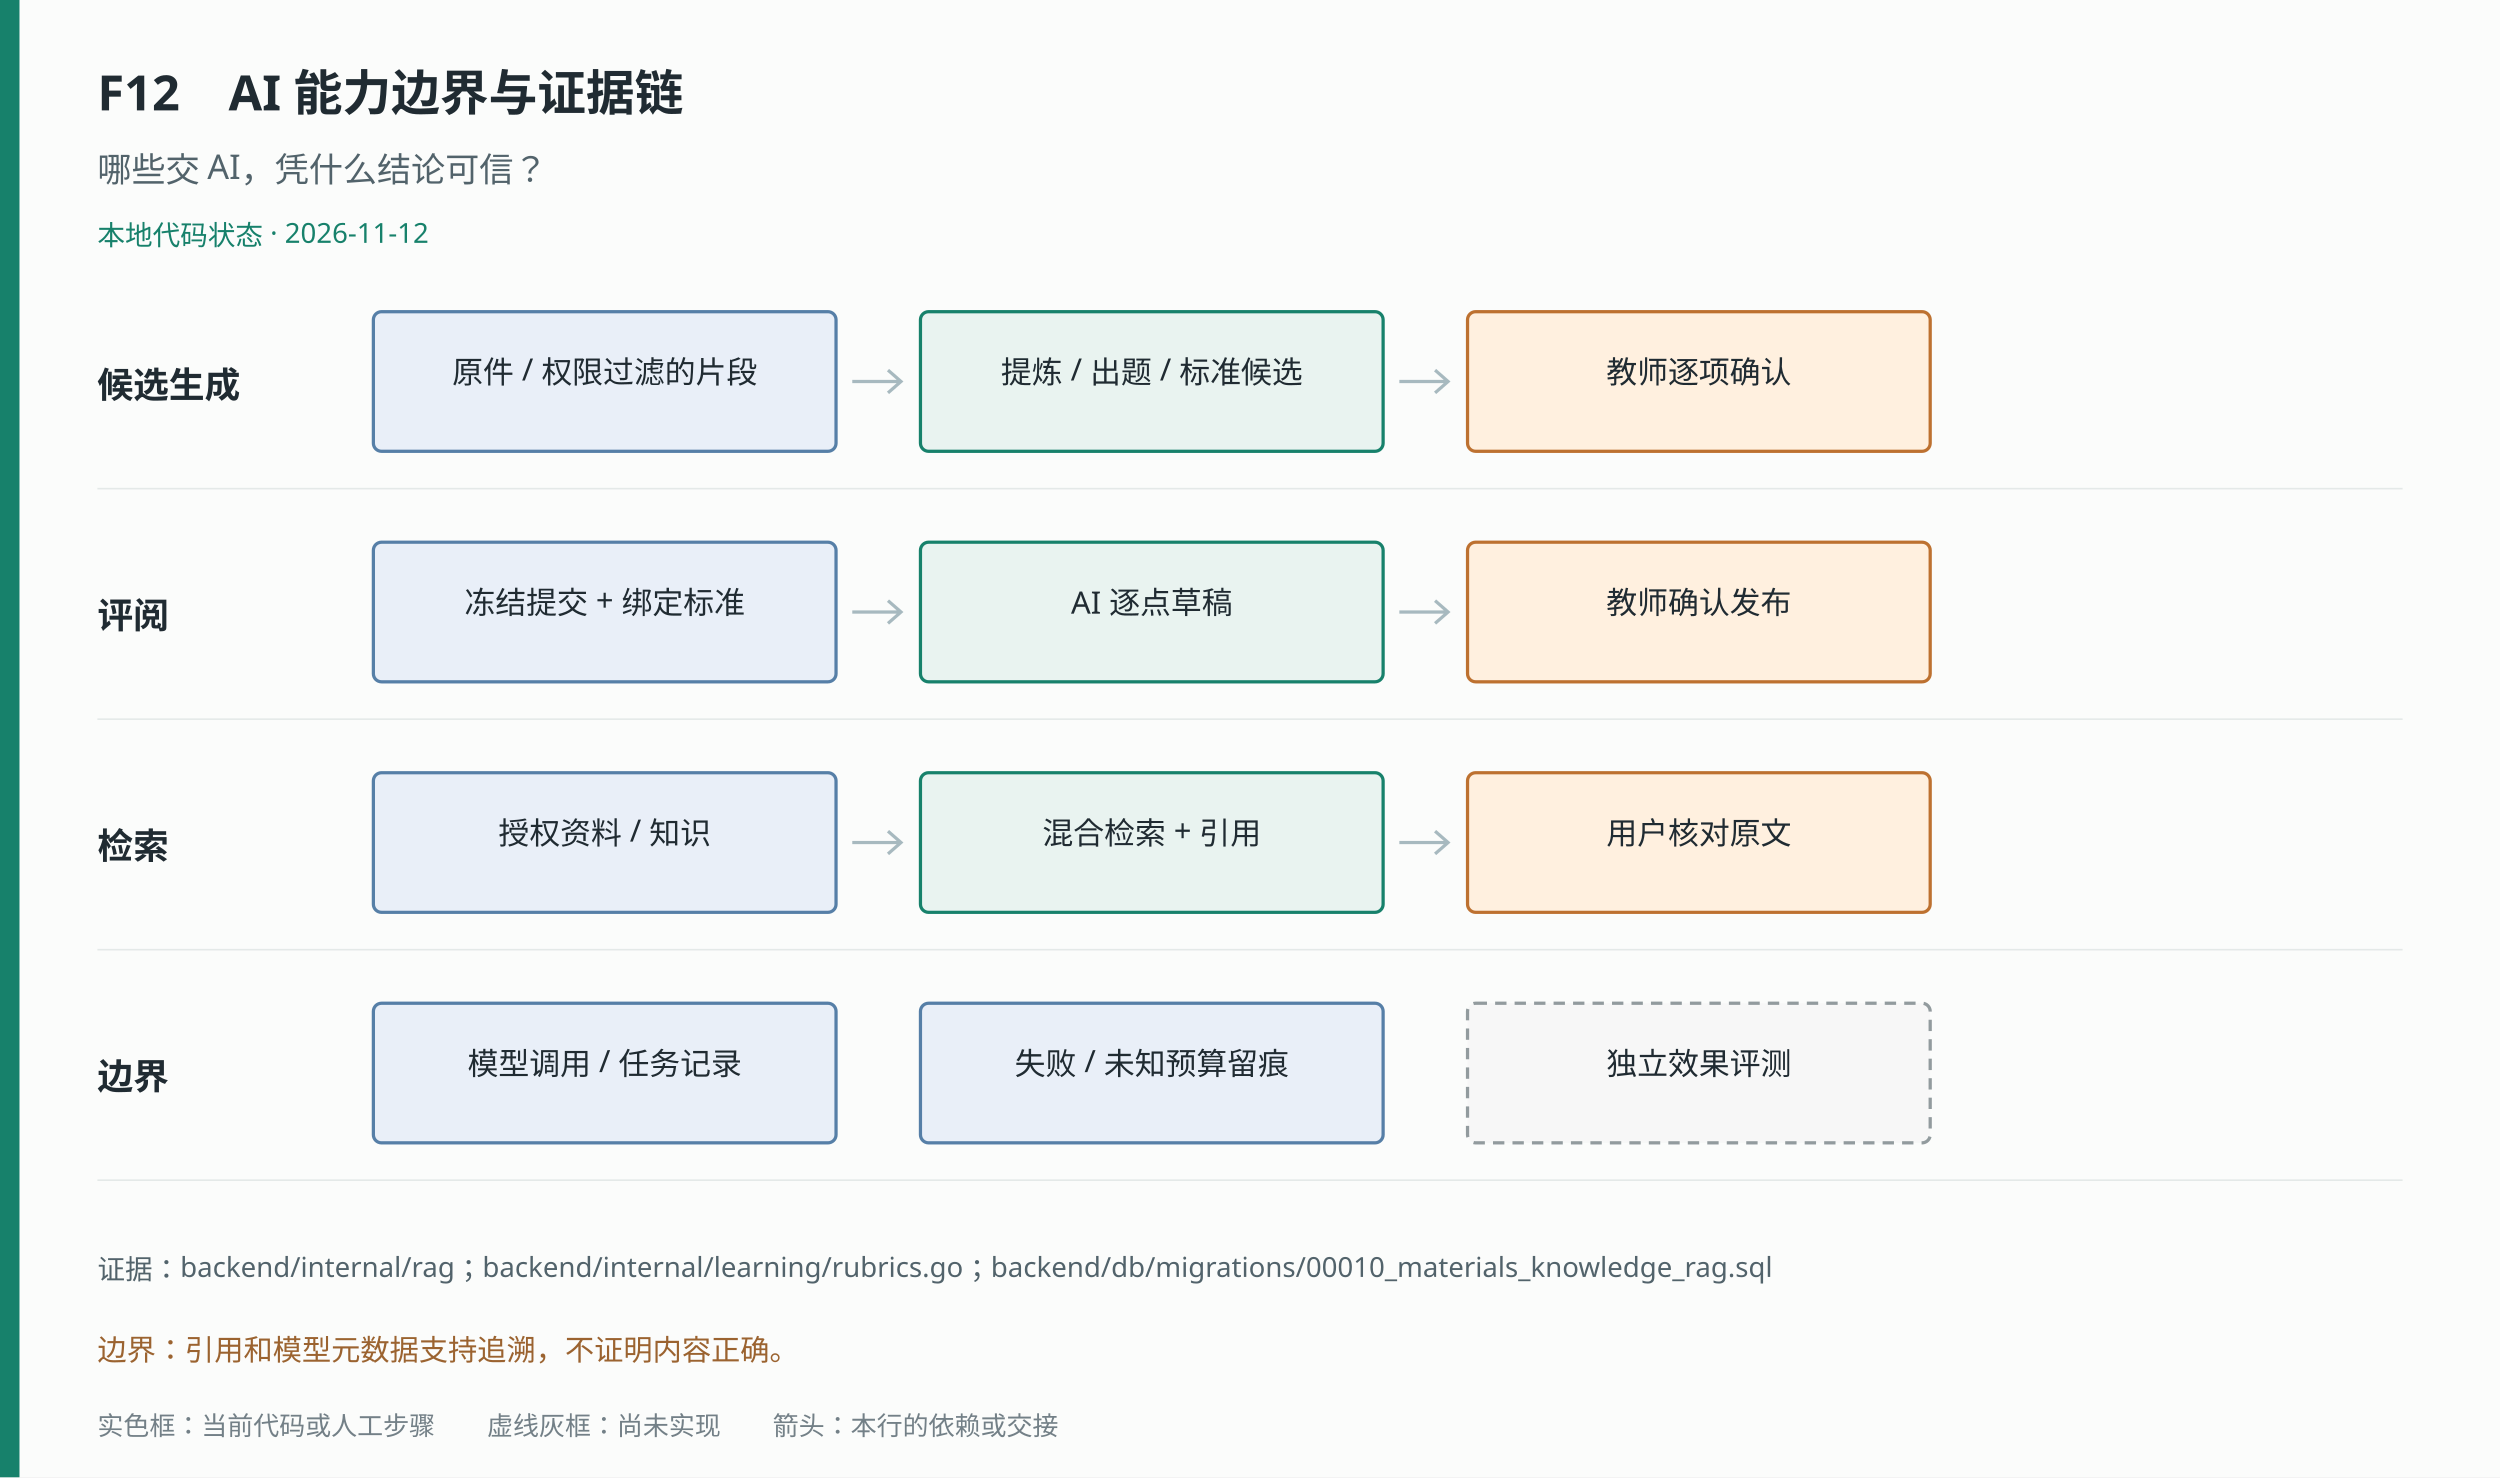
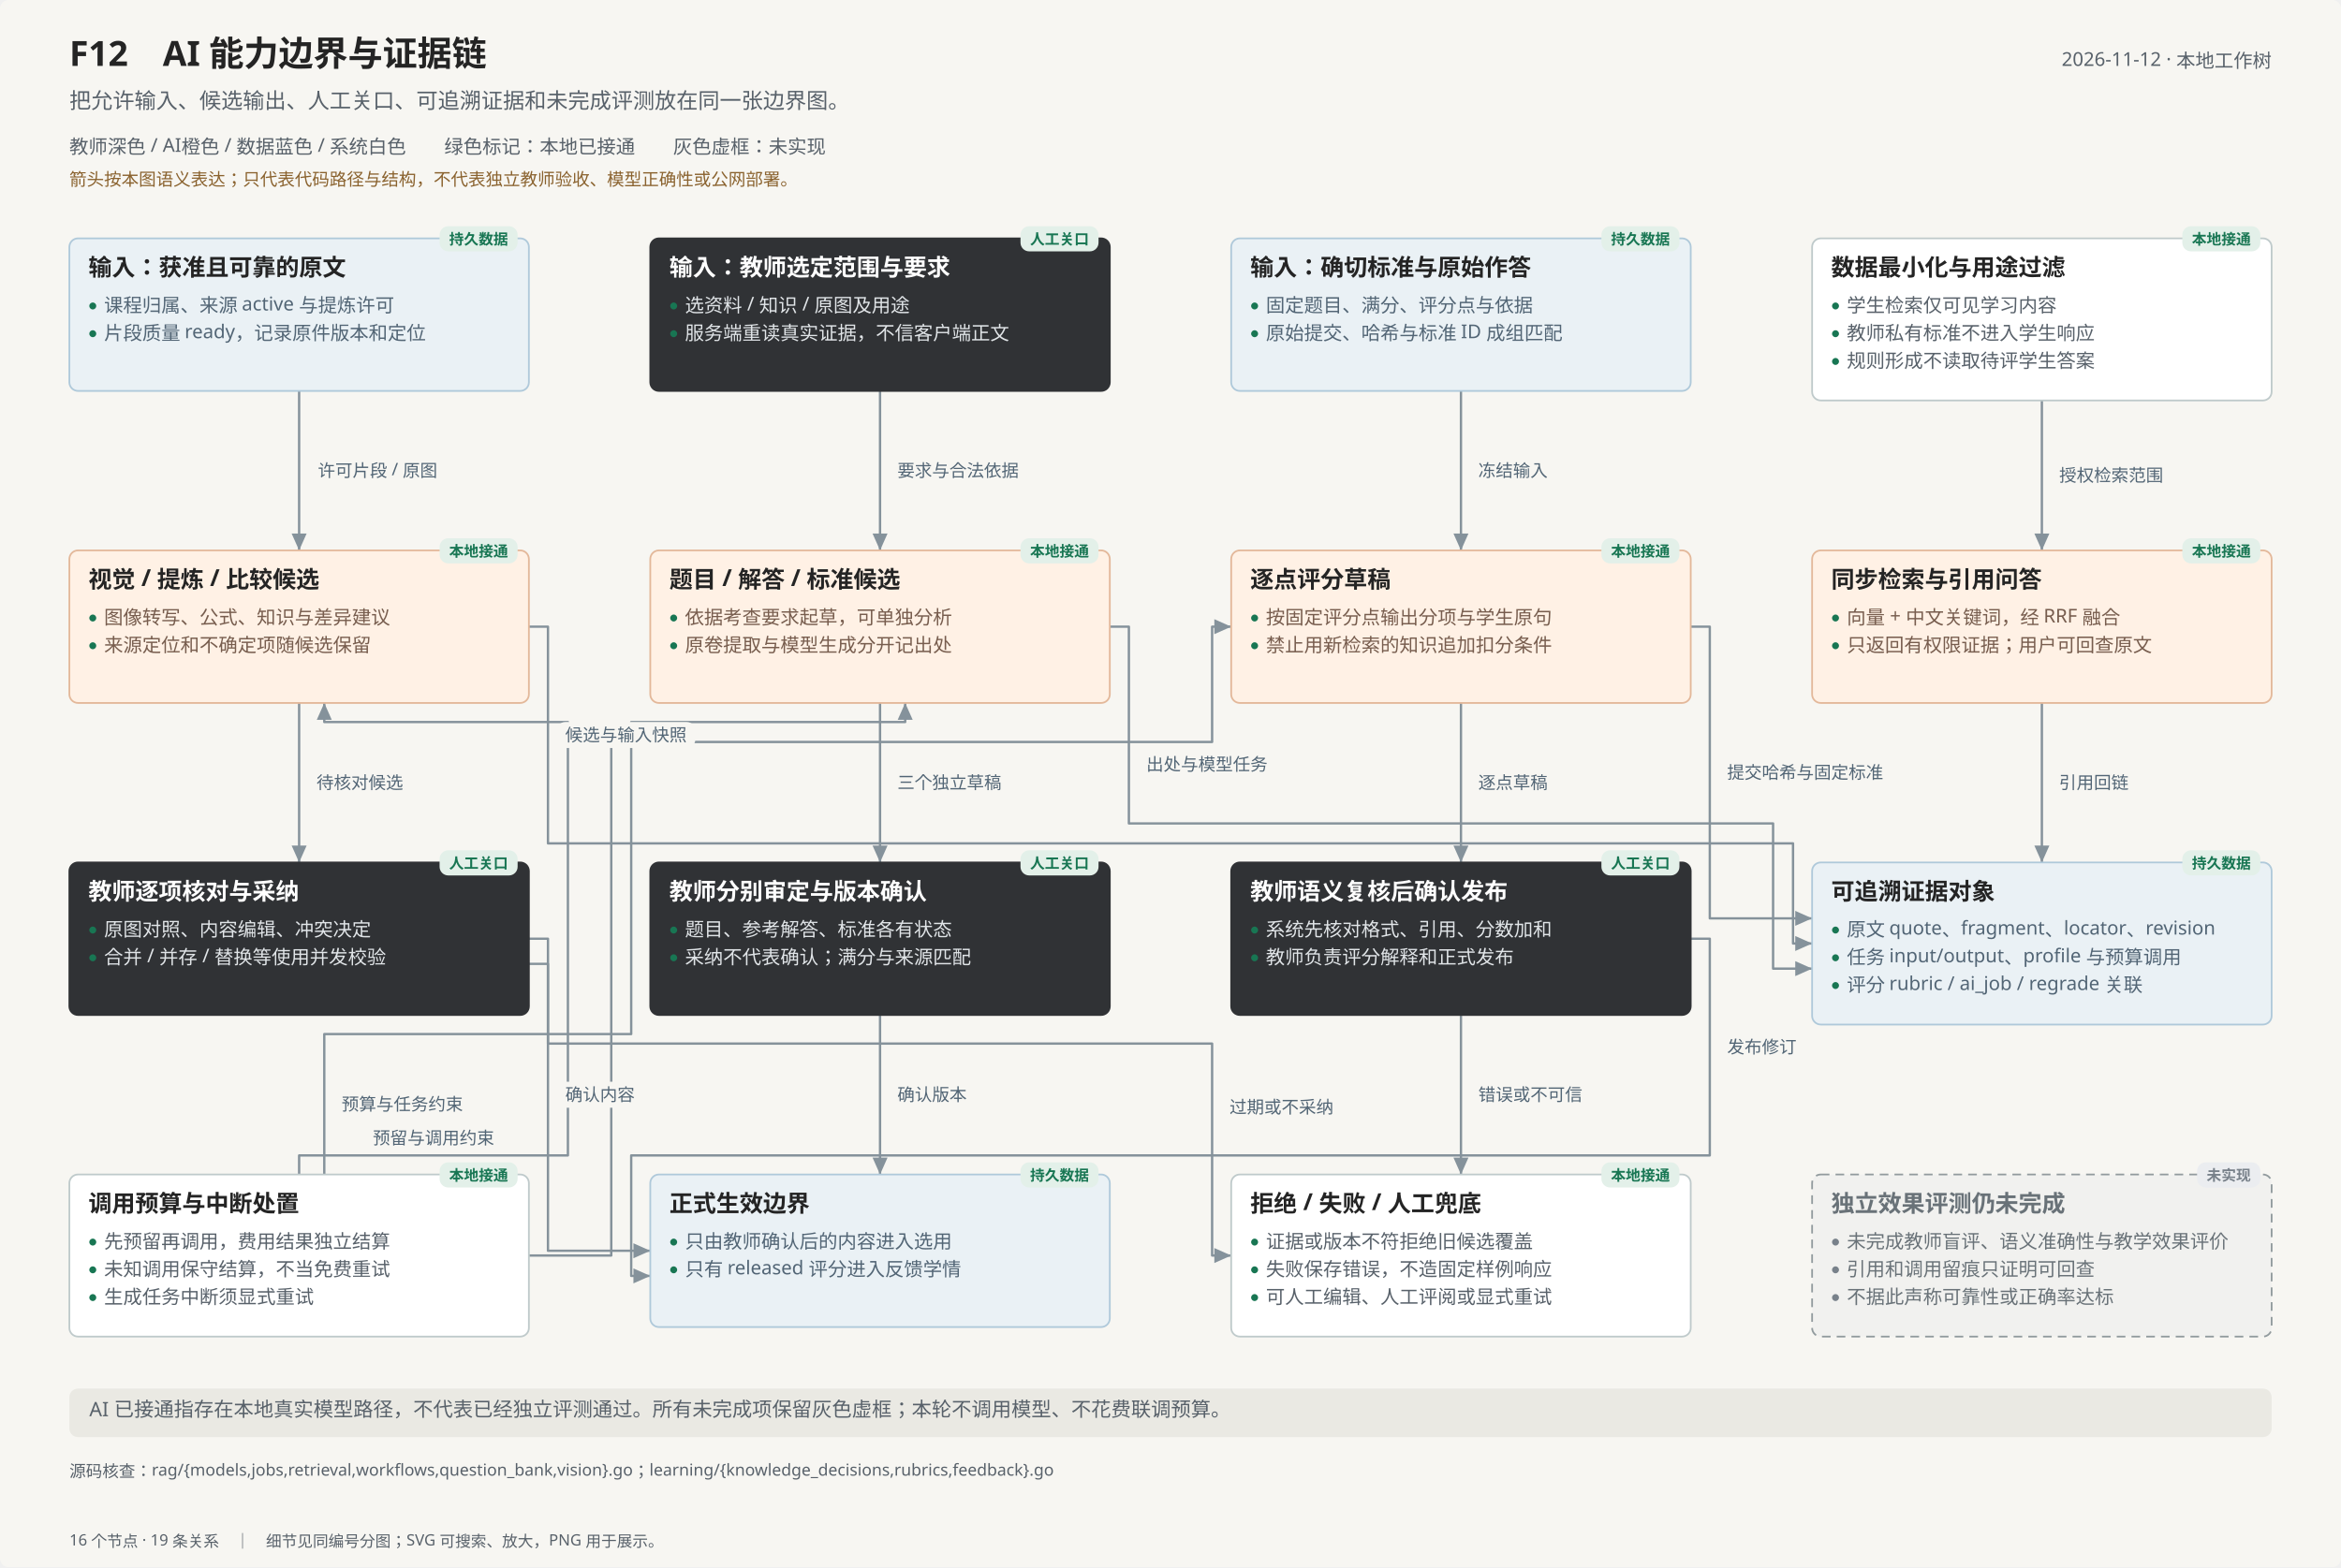
- <svg xmlns="http://www.w3.org/2000/svg" width="1540" height="910" viewBox="0 0 1540 910" role="img" aria-labelledby="title desc">
-   <rect width="1540" height="910" fill="#fbfcfb" />
-   <rect x="0" y="0" width="12" height="910" fill="#17816b" />
-   <text x="60" y="68" font-size="30" font-family="Microsoft YaHei" font-weight="700" fill="#202b32">F12　AI 能力边界与证据链</text>
-   <text x="60" y="112" font-size="21" font-family="Microsoft YaHei" fill="#52636b">哪些交 AI，凭什么结论可信？</text>
-   <text x="60" y="151" font-size="17" font-family="Microsoft YaHei" fill="#17816b">本地代码状态 · 2026-11-12</text>
-   <text x="60" y="245" font-size="22" font-family="Microsoft YaHei" font-weight="600" fill="#202b32">候选生成</text>
-   <line x1="60" y1="301" x2="1480" y2="301" stroke="#e4e9e8" />
-   <rect x="230" y="192" width="285" height="86" rx="5" fill="#e9eff8" stroke="#567fa7" stroke-width="2" />
-   <text x="372.5" y="236.0" text-anchor="middle" font-size="19" font-family="Microsoft YaHei" fill="#202b32">原件 / 权限过滤的片段</text>
-   <rect x="567" y="192" width="285" height="86" rx="5" fill="#e9f3f0" stroke="#17816b" stroke-width="2" />
-   <text x="709.5" y="236.0" text-anchor="middle" font-size="19" font-family="Microsoft YaHei" fill="#202b32">提炼 / 出题 / 标准候选</text>
-   <path d="M 525 235 H 555 m -8 -7 l 8 7 -8 7" fill="none" stroke="#a7b9bf" stroke-width="2" />
-   <rect x="904" y="192" width="285" height="86" rx="5" fill="#fff0df" stroke="#bd7130" stroke-width="2" />
-   <text x="1046.5" y="236.0" text-anchor="middle" font-size="19" font-family="Microsoft YaHei" fill="#202b32">教师逐项确认</text>
-   <path d="M 862 235 H 892 m -8 -7 l 8 7 -8 7" fill="none" stroke="#a7b9bf" stroke-width="2" />
-   <text x="60" y="387" font-size="22" font-family="Microsoft YaHei" font-weight="600" fill="#202b32">评阅</text>
-   <line x1="60" y1="443" x2="1480" y2="443" stroke="#e4e9e8" />
-   <rect x="230" y="334" width="285" height="86" rx="5" fill="#e9eff8" stroke="#567fa7" stroke-width="2" />
-   <text x="372.5" y="378.0" text-anchor="middle" font-size="19" font-family="Microsoft YaHei" fill="#202b32">冻结提交 + 绑定标准</text>
-   <rect x="567" y="334" width="285" height="86" rx="5" fill="#e9f3f0" stroke="#17816b" stroke-width="2" />
-   <text x="709.5" y="378.0" text-anchor="middle" font-size="19" font-family="Microsoft YaHei" fill="#202b32">AI 逐点草稿</text>
-   <path d="M 525 377 H 555 m -8 -7 l 8 7 -8 7" fill="none" stroke="#a7b9bf" stroke-width="2" />
-   <rect x="904" y="334" width="285" height="86" rx="5" fill="#fff0df" stroke="#bd7130" stroke-width="2" />
-   <text x="1046.5" y="378.0" text-anchor="middle" font-size="19" font-family="Microsoft YaHei" fill="#202b32">教师确认发布</text>
-   <path d="M 862 377 H 892 m -8 -7 l 8 7 -8 7" fill="none" stroke="#a7b9bf" stroke-width="2" />
-   <text x="60" y="529" font-size="22" font-family="Microsoft YaHei" font-weight="600" fill="#202b32">检索</text>
-   <line x1="60" y1="585" x2="1480" y2="585" stroke="#e4e9e8" />
-   <rect x="230" y="476" width="285" height="86" rx="5" fill="#e9eff8" stroke="#567fa7" stroke-width="2" />
-   <text x="372.5" y="520.0" text-anchor="middle" font-size="19" font-family="Microsoft YaHei" fill="#202b32">授权资料 / 知识</text>
-   <rect x="567" y="476" width="285" height="86" rx="5" fill="#e9f3f0" stroke="#17816b" stroke-width="2" />
-   <text x="709.5" y="520.0" text-anchor="middle" font-size="19" font-family="Microsoft YaHei" fill="#202b32">混合检索 + 引用</text>
-   <path d="M 525 519 H 555 m -8 -7 l 8 7 -8 7" fill="none" stroke="#a7b9bf" stroke-width="2" />
-   <rect x="904" y="476" width="285" height="86" rx="5" fill="#fff0df" stroke="#bd7130" stroke-width="2" />
-   <text x="1046.5" y="520.0" text-anchor="middle" font-size="19" font-family="Microsoft YaHei" fill="#202b32">用户核对原文</text>
-   <path d="M 862 519 H 892 m -8 -7 l 8 7 -8 7" fill="none" stroke="#a7b9bf" stroke-width="2" />
-   <text x="60" y="671" font-size="22" font-family="Microsoft YaHei" font-weight="600" fill="#202b32">边界</text>
-   <line x1="60" y1="727" x2="1480" y2="727" stroke="#e4e9e8" />
-   <rect x="230" y="618" width="285" height="86" rx="5" fill="#e9eff8" stroke="#567fa7" stroke-width="2" />
-   <text x="372.5" y="662.0" text-anchor="middle" font-size="19" font-family="Microsoft YaHei" fill="#202b32">模型调用 / 任务记录</text>
-   <rect x="567" y="618" width="285" height="86" rx="5" fill="#e9eff8" stroke="#567fa7" stroke-width="2" />
-   <text x="709.5" y="662.0" text-anchor="middle" font-size="19" font-family="Microsoft YaHei" fill="#202b32">失败 / 未知预算留痕</text>
-   <rect x="904" y="618" width="285" height="86" rx="5" fill="#f7f7f7" stroke="#929b9e" stroke-width="2" stroke-dasharray="7 5" />
-   <text x="1046.5" y="662.0" text-anchor="middle" font-size="19" font-family="Microsoft YaHei" fill="#202b32">独立效果评测</text>
-   <text x="60" y="788" font-size="17" font-family="Microsoft YaHei" fill="#52636b">证据：backend/internal/rag；backend/internal/learning/rubrics.go；backend/db/migrations/00010_materials_knowledge_rag.sql</text>
-   <text x="60" y="838" font-size="18" font-family="Microsoft YaHei" fill="#9b6330">边界：引用和模型元数据支持追溯，不证明内容正确。</text>
-   <text x="60" y="884" font-size="16" font-family="Microsoft YaHei" fill="#738087">实色框：当前代码或人工步骤　　虚线灰框：尚未实现　　箭头：本行的依赖或交接</text>
+ <svg xmlns="http://www.w3.org/2000/svg" width="2700" height="1808" viewBox="0 0 2700 1808" role="img" aria-labelledby="title desc">
+   <defs>
+     <marker id="arrow" viewBox="0 0 10 10" refX="9" refY="5" markerWidth="8" markerHeight="8" orient="auto">
+       <path d="M0 1 L9 5 L0 9Z" fill="#85929B" />
+     </marker>
+   </defs>
+   <g font-family="Microsoft YaHei, sans-serif">
+     <rect x="0" y="0" width="2700" height="1808" rx="10" fill="#F7F6F2" stroke="none" />
+     <text x="80" y="76" font-size="40" fill="#242424" font-weight="700" text-anchor="start">F12　AI 能力边界与证据链</text>
+     <text x="2620" y="76" font-size="22" fill="#58616A" font-weight="400" text-anchor="end">2026-11-12 · 本地工作树</text>
+     <text x="80" y="125" font-size="25" fill="#58616A" font-weight="400" text-anchor="start">把允许输入、候选输出、人工关口、可追溯证据和未完成评测放在同一张边界图。</text>
+     <text x="80" y="177" font-size="22" fill="#58616A" font-weight="400" text-anchor="start">教师深色 / AI橙色 / 数据蓝色 / 系统白色　　绿色标记：本地已接通　　灰色虚框：未实现</text>
+     <text x="80" y="214" font-size="20" fill="#8A622E" font-weight="400" text-anchor="start">箭头按本图语义表达；只代表代码路径与结构，不代表独立教师验收、模型正确性或公网部署。</text>
+     <g class="edges">
+       <g class="edge" data-from="source" data-to="vision">
+         <path d="M345.0,451 L345.0,635" stroke="#85929B" stroke-width="2.7" stroke-linejoin="round" fill="none" marker-end="url(#arrow)" />
+       </g>
+       <g class="edge" data-from="select" data-to="author">
+         <path d="M1015.0,451 L1015.0,635" stroke="#85929B" stroke-width="2.7" stroke-linejoin="round" fill="none" marker-end="url(#arrow)" />
+       </g>
+       <g class="edge" data-from="frozen" data-to="grade">
+         <path d="M1685.0,451 L1685.0,635" stroke="#85929B" stroke-width="2.7" stroke-linejoin="round" fill="none" marker-end="url(#arrow)" />
+       </g>
+       <g class="edge" data-from="privacy" data-to="qa">
+         <path d="M2355.0,462 L2355.0,635" stroke="#85929B" stroke-width="2.7" stroke-linejoin="round" fill="none" marker-end="url(#arrow)" />
+       </g>
+       <g class="edge" data-from="vision" data-to="contentgate">
+         <path d="M345.0,811 L345.0,995" stroke="#85929B" stroke-width="2.7" stroke-linejoin="round" fill="none" marker-end="url(#arrow)" />
+       </g>
+       <g class="edge" data-from="author" data-to="authorgate">
+         <path d="M1015.0,811 L1015.0,995" stroke="#85929B" stroke-width="2.7" stroke-linejoin="round" fill="none" marker-end="url(#arrow)" />
+       </g>
+       <g class="edge" data-from="grade" data-to="gradegate">
+         <path d="M1685.0,811 L1685.0,995" stroke="#85929B" stroke-width="2.7" stroke-linejoin="round" fill="none" marker-end="url(#arrow)" />
+       </g>
+       <g class="edge" data-from="qa" data-to="trace">
+         <path d="M2355.0,811 L2355.0,995" stroke="#85929B" stroke-width="2.7" stroke-linejoin="round" fill="none" marker-end="url(#arrow)" />
+       </g>
+       <g class="edge" data-from="contentgate" data-to="effective">
+         <path d="M610.0,1083.0 L632.0,1083.0 L632.0,1443.0 L750.0,1443.0" stroke="#85929B" stroke-width="2.7" stroke-linejoin="round" fill="none" marker-end="url(#arrow)" />
+       </g>
+       <g class="edge" data-from="authorgate" data-to="effective">
+         <path d="M1015.0,1171 L1015.0,1355" stroke="#85929B" stroke-width="2.7" stroke-linejoin="round" fill="none" marker-end="url(#arrow)" />
+       </g>
+       <g class="edge" data-from="gradegate" data-to="effective">
+         <path d="M1950.0,1083.0 L1972.0,1083.0 L1972.0,1333 L728.0,1333 L728.0,1472.0 L750.0,1472.0" stroke="#85929B" stroke-width="2.7" stroke-linejoin="round" fill="none" marker-end="url(#arrow)" />
+       </g>
+       <g class="edge" data-from="vision" data-to="trace">
+         <path d="M610.0,723.0 L632.0,723.0 L632.0,973 L2068.0,973 L2068.0,1088.5 L2090.0,1088.5" stroke="#85929B" stroke-width="2.7" stroke-linejoin="round" fill="none" marker-end="url(#arrow)" />
+       </g>
+       <g class="edge" data-from="author" data-to="trace">
+         <path d="M1280.0,723.0 L1302.0,723.0 L1302.0,950 L2045.0,950 L2045.0,1117.5 L2090.0,1117.5" stroke="#85929B" stroke-width="2.7" stroke-linejoin="round" fill="none" marker-end="url(#arrow)" />
+       </g>
+       <g class="edge" data-from="grade" data-to="trace">
+         <path d="M1950.0,723.0 L1972.0,723.0 L1972.0,1059.5 L2090.0,1059.5" stroke="#85929B" stroke-width="2.7" stroke-linejoin="round" fill="none" marker-end="url(#arrow)" />
+       </g>
+       <g class="edge" data-from="budget" data-to="vision">
+         <path d="M345.0,1355 L345.0,1333 L655.0,1333 L655.0,833 L374.0,833 L374.0,811" stroke="#85929B" stroke-width="2.7" stroke-linejoin="round" fill="none" marker-end="url(#arrow)" />
+       </g>
+       <g class="edge" data-from="budget" data-to="author">
+         <path d="M374.0,1355 L374.0,1193 L728.0,1193 L728.0,833 L1044.0,833 L1044.0,811" stroke="#85929B" stroke-width="2.7" stroke-linejoin="round" fill="none" marker-end="url(#arrow)" />
+       </g>
+       <g class="edge" data-from="budget" data-to="grade">
+         <path d="M610.0,1448.5 L705.0,1448.5 L705.0,856 L1398.0,856 L1398.0,723.0 L1420.0,723.0" stroke="#85929B" stroke-width="2.7" stroke-linejoin="round" fill="none" marker-end="url(#arrow)" />
+       </g>
+       <g class="edge" data-from="contentgate" data-to="fallback">
+         <path d="M610.0,1112.0 L632.0,1112.0 L632.0,1204 L1398.0,1204 L1398.0,1448.5 L1420.0,1448.5" stroke="#85929B" stroke-width="2.7" stroke-linejoin="round" fill="none" marker-end="url(#arrow)" />
+       </g>
+       <g class="edge" data-from="gradegate" data-to="fallback">
+         <path d="M1685.0,1171 L1685.0,1355" stroke="#85929B" stroke-width="2.7" stroke-linejoin="round" fill="none" marker-end="url(#arrow)" />
+       </g>
+     </g>
+     <g class="nodes">
+       <g class="node" data-node="source" data-role="data">
+         <rect x="80.0" y="275" width="530.0" height="176" rx="10" fill="#EAF1F5" stroke="#AFC9DA" stroke-width="2" stroke-dasharray="none" />
+         <text x="102.0" y="318" font-size="27" fill="#242424" font-weight="650" text-anchor="start" class="node-title">输入：获准且可靠的原文</text>
+         <rect x="507.0" y="261" width="90.0" height="29" rx="10" fill="#E3F0E9" stroke="none" />
+         <text x="552.0" y="282" font-size="17" fill="#187653" font-weight="600" text-anchor="middle">持久数据</text>
+         <circle cx="107.0" cy="353" r="4" fill="#187653" />
+         <text x="120.0" y="360" font-size="22" fill="#526575" font-weight="400" text-anchor="start" class="node-line">课程归属、来源 active 与提炼许可</text>
+         <circle cx="107.0" cy="385" r="4" fill="#187653" />
+         <text x="120.0" y="392" font-size="22" fill="#526575" font-weight="400" text-anchor="start" class="node-line">片段质量 ready，记录原件版本和定位</text>
+       </g>
+       <g class="node" data-node="select" data-role="teacher">
+         <rect x="750.0" y="275" width="530.0" height="176" rx="10" fill="#303235" stroke="#303235" stroke-width="2" stroke-dasharray="none" />
+         <text x="772.0" y="318" font-size="27" fill="#FFFFFF" font-weight="650" text-anchor="start" class="node-title">输入：教师选定范围与要求</text>
+         <rect x="1177.0" y="261" width="90.0" height="29" rx="10" fill="#E3F0E9" stroke="none" />
+         <text x="1222.0" y="282" font-size="17" fill="#187653" font-weight="600" text-anchor="middle">人工关口</text>
+         <circle cx="777.0" cy="353" r="4" fill="#187653" />
+         <text x="790.0" y="360" font-size="22" fill="#E1E5E8" font-weight="400" text-anchor="start" class="node-line">选资料 / 知识 / 原图及用途</text>
+         <circle cx="777.0" cy="385" r="4" fill="#187653" />
+         <text x="790.0" y="392" font-size="22" fill="#E1E5E8" font-weight="400" text-anchor="start" class="node-line">服务端重读真实证据，不信客户端正文</text>
+       </g>
+       <g class="node" data-node="frozen" data-role="data">
+         <rect x="1420.0" y="275" width="530.0" height="176" rx="10" fill="#EAF1F5" stroke="#AFC9DA" stroke-width="2" stroke-dasharray="none" />
+         <text x="1442.0" y="318" font-size="27" fill="#242424" font-weight="650" text-anchor="start" class="node-title">输入：确切标准与原始作答</text>
+         <rect x="1847.0" y="261" width="90.0" height="29" rx="10" fill="#E3F0E9" stroke="none" />
+         <text x="1892.0" y="282" font-size="17" fill="#187653" font-weight="600" text-anchor="middle">持久数据</text>
+         <circle cx="1447.0" cy="353" r="4" fill="#187653" />
+         <text x="1460.0" y="360" font-size="22" fill="#526575" font-weight="400" text-anchor="start" class="node-line">固定题目、满分、评分点与依据</text>
+         <circle cx="1447.0" cy="385" r="4" fill="#187653" />
+         <text x="1460.0" y="392" font-size="22" fill="#526575" font-weight="400" text-anchor="start" class="node-line">原始提交、哈希与标准 ID 成组匹配</text>
+       </g>
+       <g class="node" data-node="privacy" data-role="system">
+         <rect x="2090.0" y="275" width="530.0" height="187" rx="10" fill="#FFFFFF" stroke="#BFCACB" stroke-width="2" stroke-dasharray="none" />
+         <text x="2112.0" y="318" font-size="27" fill="#242424" font-weight="650" text-anchor="start" class="node-title">数据最小化与用途过滤</text>
+         <rect x="2517.0" y="261" width="90.0" height="29" rx="10" fill="#E3F0E9" stroke="none" />
+         <text x="2562.0" y="282" font-size="17" fill="#187653" font-weight="600" text-anchor="middle">本地接通</text>
+         <circle cx="2117.0" cy="353" r="4" fill="#187653" />
+         <text x="2130.0" y="360" font-size="22" fill="#58616A" font-weight="400" text-anchor="start" class="node-line">学生检索仅可见学习内容</text>
+         <circle cx="2117.0" cy="385" r="4" fill="#187653" />
+         <text x="2130.0" y="392" font-size="22" fill="#58616A" font-weight="400" text-anchor="start" class="node-line">教师私有标准不进入学生响应</text>
+         <circle cx="2117.0" cy="417" r="4" fill="#187653" />
+         <text x="2130.0" y="424" font-size="22" fill="#58616A" font-weight="400" text-anchor="start" class="node-line">规则形成不读取待评学生答案</text>
+       </g>
+       <g class="node" data-node="vision" data-role="ai">
+         <rect x="80.0" y="635" width="530.0" height="176" rx="10" fill="#FFF1E5" stroke="#E3B89A" stroke-width="2" stroke-dasharray="none" />
+         <text x="102.0" y="678" font-size="27" fill="#242424" font-weight="650" text-anchor="start" class="node-title">视觉 / 提炼 / 比较候选</text>
+         <rect x="507.0" y="621" width="90.0" height="29" rx="10" fill="#E3F0E9" stroke="none" />
+         <text x="552.0" y="642" font-size="17" fill="#187653" font-weight="600" text-anchor="middle">本地接通</text>
+         <circle cx="107.0" cy="713" r="4" fill="#187653" />
+         <text x="120.0" y="720" font-size="22" fill="#775D4E" font-weight="400" text-anchor="start" class="node-line">图像转写、公式、知识与差异建议</text>
+         <circle cx="107.0" cy="745" r="4" fill="#187653" />
+         <text x="120.0" y="752" font-size="22" fill="#775D4E" font-weight="400" text-anchor="start" class="node-line">来源定位和不确定项随候选保留</text>
+       </g>
+       <g class="node" data-node="author" data-role="ai">
+         <rect x="750.0" y="635" width="530.0" height="176" rx="10" fill="#FFF1E5" stroke="#E3B89A" stroke-width="2" stroke-dasharray="none" />
+         <text x="772.0" y="678" font-size="27" fill="#242424" font-weight="650" text-anchor="start" class="node-title">题目 / 解答 / 标准候选</text>
+         <rect x="1177.0" y="621" width="90.0" height="29" rx="10" fill="#E3F0E9" stroke="none" />
+         <text x="1222.0" y="642" font-size="17" fill="#187653" font-weight="600" text-anchor="middle">本地接通</text>
+         <circle cx="777.0" cy="713" r="4" fill="#187653" />
+         <text x="790.0" y="720" font-size="22" fill="#775D4E" font-weight="400" text-anchor="start" class="node-line">依据考查要求起草，可单独分析</text>
+         <circle cx="777.0" cy="745" r="4" fill="#187653" />
+         <text x="790.0" y="752" font-size="22" fill="#775D4E" font-weight="400" text-anchor="start" class="node-line">原卷提取与模型生成分开记出处</text>
+       </g>
+       <g class="node" data-node="grade" data-role="ai">
+         <rect x="1420.0" y="635" width="530.0" height="176" rx="10" fill="#FFF1E5" stroke="#E3B89A" stroke-width="2" stroke-dasharray="none" />
+         <text x="1442.0" y="678" font-size="27" fill="#242424" font-weight="650" text-anchor="start" class="node-title">逐点评分草稿</text>
+         <rect x="1847.0" y="621" width="90.0" height="29" rx="10" fill="#E3F0E9" stroke="none" />
+         <text x="1892.0" y="642" font-size="17" fill="#187653" font-weight="600" text-anchor="middle">本地接通</text>
+         <circle cx="1447.0" cy="713" r="4" fill="#187653" />
+         <text x="1460.0" y="720" font-size="22" fill="#775D4E" font-weight="400" text-anchor="start" class="node-line">按固定评分点输出分项与学生原句</text>
+         <circle cx="1447.0" cy="745" r="4" fill="#187653" />
+         <text x="1460.0" y="752" font-size="22" fill="#775D4E" font-weight="400" text-anchor="start" class="node-line">禁止用新检索的知识追加扣分条件</text>
+       </g>
+       <g class="node" data-node="qa" data-role="ai">
+         <rect x="2090.0" y="635" width="530.0" height="176" rx="10" fill="#FFF1E5" stroke="#E3B89A" stroke-width="2" stroke-dasharray="none" />
+         <text x="2112.0" y="678" font-size="27" fill="#242424" font-weight="650" text-anchor="start" class="node-title">同步检索与引用问答</text>
+         <rect x="2517.0" y="621" width="90.0" height="29" rx="10" fill="#E3F0E9" stroke="none" />
+         <text x="2562.0" y="642" font-size="17" fill="#187653" font-weight="600" text-anchor="middle">本地接通</text>
+         <circle cx="2117.0" cy="713" r="4" fill="#187653" />
+         <text x="2130.0" y="720" font-size="22" fill="#775D4E" font-weight="400" text-anchor="start" class="node-line">向量 + 中文关键词，经 RRF 融合</text>
+         <circle cx="2117.0" cy="745" r="4" fill="#187653" />
+         <text x="2130.0" y="752" font-size="22" fill="#775D4E" font-weight="400" text-anchor="start" class="node-line">只返回有权限证据；用户可回查原文</text>
+       </g>
+       <g class="node" data-node="contentgate" data-role="teacher">
+         <rect x="80.0" y="995" width="530.0" height="176" rx="10" fill="#303235" stroke="#303235" stroke-width="2" stroke-dasharray="none" />
+         <text x="102.0" y="1038" font-size="27" fill="#FFFFFF" font-weight="650" text-anchor="start" class="node-title">教师逐项核对与采纳</text>
+         <rect x="507.0" y="981" width="90.0" height="29" rx="10" fill="#E3F0E9" stroke="none" />
+         <text x="552.0" y="1002" font-size="17" fill="#187653" font-weight="600" text-anchor="middle">人工关口</text>
+         <circle cx="107.0" cy="1073" r="4" fill="#187653" />
+         <text x="120.0" y="1080" font-size="22" fill="#E1E5E8" font-weight="400" text-anchor="start" class="node-line">原图对照、内容编辑、冲突决定</text>
+         <circle cx="107.0" cy="1105" r="4" fill="#187653" />
+         <text x="120.0" y="1112" font-size="22" fill="#E1E5E8" font-weight="400" text-anchor="start" class="node-line">合并 / 并存 / 替换等使用并发校验</text>
+       </g>
+       <g class="node" data-node="authorgate" data-role="teacher">
+         <rect x="750.0" y="995" width="530.0" height="176" rx="10" fill="#303235" stroke="#303235" stroke-width="2" stroke-dasharray="none" />
+         <text x="772.0" y="1038" font-size="27" fill="#FFFFFF" font-weight="650" text-anchor="start" class="node-title">教师分别审定与版本确认</text>
+         <rect x="1177.0" y="981" width="90.0" height="29" rx="10" fill="#E3F0E9" stroke="none" />
+         <text x="1222.0" y="1002" font-size="17" fill="#187653" font-weight="600" text-anchor="middle">人工关口</text>
+         <circle cx="777.0" cy="1073" r="4" fill="#187653" />
+         <text x="790.0" y="1080" font-size="22" fill="#E1E5E8" font-weight="400" text-anchor="start" class="node-line">题目、参考解答、标准各有状态</text>
+         <circle cx="777.0" cy="1105" r="4" fill="#187653" />
+         <text x="790.0" y="1112" font-size="22" fill="#E1E5E8" font-weight="400" text-anchor="start" class="node-line">采纳不代表确认；满分与来源匹配</text>
+       </g>
+       <g class="node" data-node="gradegate" data-role="teacher">
+         <rect x="1420.0" y="995" width="530.0" height="176" rx="10" fill="#303235" stroke="#303235" stroke-width="2" stroke-dasharray="none" />
+         <text x="1442.0" y="1038" font-size="27" fill="#FFFFFF" font-weight="650" text-anchor="start" class="node-title">教师语义复核后确认发布</text>
+         <rect x="1847.0" y="981" width="90.0" height="29" rx="10" fill="#E3F0E9" stroke="none" />
+         <text x="1892.0" y="1002" font-size="17" fill="#187653" font-weight="600" text-anchor="middle">人工关口</text>
+         <circle cx="1447.0" cy="1073" r="4" fill="#187653" />
+         <text x="1460.0" y="1080" font-size="22" fill="#E1E5E8" font-weight="400" text-anchor="start" class="node-line">系统先核对格式、引用、分数加和</text>
+         <circle cx="1447.0" cy="1105" r="4" fill="#187653" />
+         <text x="1460.0" y="1112" font-size="22" fill="#E1E5E8" font-weight="400" text-anchor="start" class="node-line">教师负责评分解释和正式发布</text>
+       </g>
+       <g class="node" data-node="trace" data-role="data">
+         <rect x="2090.0" y="995" width="530.0" height="187" rx="10" fill="#EAF1F5" stroke="#AFC9DA" stroke-width="2" stroke-dasharray="none" />
+         <text x="2112.0" y="1038" font-size="27" fill="#242424" font-weight="650" text-anchor="start" class="node-title">可追溯证据对象</text>
+         <rect x="2517.0" y="981" width="90.0" height="29" rx="10" fill="#E3F0E9" stroke="none" />
+         <text x="2562.0" y="1002" font-size="17" fill="#187653" font-weight="600" text-anchor="middle">持久数据</text>
+         <circle cx="2117.0" cy="1073" r="4" fill="#187653" />
+         <text x="2130.0" y="1080" font-size="22" fill="#526575" font-weight="400" text-anchor="start" class="node-line">原文 quote、fragment、locator、revision</text>
+         <circle cx="2117.0" cy="1105" r="4" fill="#187653" />
+         <text x="2130.0" y="1112" font-size="22" fill="#526575" font-weight="400" text-anchor="start" class="node-line">任务 input/output、profile 与预算调用</text>
+         <circle cx="2117.0" cy="1137" r="4" fill="#187653" />
+         <text x="2130.0" y="1144" font-size="22" fill="#526575" font-weight="400" text-anchor="start" class="node-line">评分 rubric / ai_job / regrade 关联</text>
+       </g>
+       <g class="node" data-node="budget" data-role="system">
+         <rect x="80.0" y="1355" width="530.0" height="187" rx="10" fill="#FFFFFF" stroke="#BFCACB" stroke-width="2" stroke-dasharray="none" />
+         <text x="102.0" y="1398" font-size="27" fill="#242424" font-weight="650" text-anchor="start" class="node-title">调用预算与中断处置</text>
+         <rect x="507.0" y="1341" width="90.0" height="29" rx="10" fill="#E3F0E9" stroke="none" />
+         <text x="552.0" y="1362" font-size="17" fill="#187653" font-weight="600" text-anchor="middle">本地接通</text>
+         <circle cx="107.0" cy="1433" r="4" fill="#187653" />
+         <text x="120.0" y="1440" font-size="22" fill="#58616A" font-weight="400" text-anchor="start" class="node-line">先预留再调用，费用结果独立结算</text>
+         <circle cx="107.0" cy="1465" r="4" fill="#187653" />
+         <text x="120.0" y="1472" font-size="22" fill="#58616A" font-weight="400" text-anchor="start" class="node-line">未知调用保守结算，不当免费重试</text>
+         <circle cx="107.0" cy="1497" r="4" fill="#187653" />
+         <text x="120.0" y="1504" font-size="22" fill="#58616A" font-weight="400" text-anchor="start" class="node-line">生成任务中断须显式重试</text>
+       </g>
+       <g class="node" data-node="effective" data-role="data">
+         <rect x="750.0" y="1355" width="530.0" height="176" rx="10" fill="#EAF1F5" stroke="#AFC9DA" stroke-width="2" stroke-dasharray="none" />
+         <text x="772.0" y="1398" font-size="27" fill="#242424" font-weight="650" text-anchor="start" class="node-title">正式生效边界</text>
+         <rect x="1177.0" y="1341" width="90.0" height="29" rx="10" fill="#E3F0E9" stroke="none" />
+         <text x="1222.0" y="1362" font-size="17" fill="#187653" font-weight="600" text-anchor="middle">持久数据</text>
+         <circle cx="777.0" cy="1433" r="4" fill="#187653" />
+         <text x="790.0" y="1440" font-size="22" fill="#526575" font-weight="400" text-anchor="start" class="node-line">只由教师确认后的内容进入选用</text>
+         <circle cx="777.0" cy="1465" r="4" fill="#187653" />
+         <text x="790.0" y="1472" font-size="22" fill="#526575" font-weight="400" text-anchor="start" class="node-line">只有 released 评分进入反馈学情</text>
+       </g>
+       <g class="node" data-node="fallback" data-role="system">
+         <rect x="1420.0" y="1355" width="530.0" height="187" rx="10" fill="#FFFFFF" stroke="#BFCACB" stroke-width="2" stroke-dasharray="none" />
+         <text x="1442.0" y="1398" font-size="27" fill="#242424" font-weight="650" text-anchor="start" class="node-title">拒绝 / 失败 / 人工兜底</text>
+         <rect x="1847.0" y="1341" width="90.0" height="29" rx="10" fill="#E3F0E9" stroke="none" />
+         <text x="1892.0" y="1362" font-size="17" fill="#187653" font-weight="600" text-anchor="middle">本地接通</text>
+         <circle cx="1447.0" cy="1433" r="4" fill="#187653" />
+         <text x="1460.0" y="1440" font-size="22" fill="#58616A" font-weight="400" text-anchor="start" class="node-line">证据或版本不符拒绝旧候选覆盖</text>
+         <circle cx="1447.0" cy="1465" r="4" fill="#187653" />
+         <text x="1460.0" y="1472" font-size="22" fill="#58616A" font-weight="400" text-anchor="start" class="node-line">失败保存错误，不造固定样例响应</text>
+         <circle cx="1447.0" cy="1497" r="4" fill="#187653" />
+         <text x="1460.0" y="1504" font-size="22" fill="#58616A" font-weight="400" text-anchor="start" class="node-line">可人工编辑、人工评阅或显式重试</text>
+       </g>
+       <g class="node" data-node="pending" data-role="pending">
+         <rect x="2090.0" y="1355" width="530.0" height="187" rx="10" fill="#F1F1EF" stroke="#929B9E" stroke-width="2" stroke-dasharray="10 7" />
+         <text x="2112.0" y="1398" font-size="27" fill="#697278" font-weight="650" text-anchor="start" class="node-title">独立效果评测仍未完成</text>
+         <rect x="2534.0" y="1341" width="73.0" height="29" rx="10" fill="#EBEDF0" stroke="none" />
+         <text x="2570.5" y="1362" font-size="17" fill="#78818A" font-weight="600" text-anchor="middle">未实现</text>
+         <circle cx="2117.0" cy="1433" r="4" fill="#78818A" />
+         <text x="2130.0" y="1440" font-size="22" fill="#697278" font-weight="400" text-anchor="start" class="node-line">未完成教师盲评、语义准确性与教学效果评价</text>
+         <circle cx="2117.0" cy="1465" r="4" fill="#78818A" />
+         <text x="2130.0" y="1472" font-size="22" fill="#697278" font-weight="400" text-anchor="start" class="node-line">引用和调用留痕只证明可回查</text>
+         <circle cx="2117.0" cy="1497" r="4" fill="#78818A" />
+         <text x="2130.0" y="1504" font-size="22" fill="#697278" font-weight="400" text-anchor="start" class="node-line">不据此声称可靠性或正确率达标</text>
+       </g>
+     </g>
+     <g class="labels">
+       <g class="edge-label" data-from="source" data-to="vision">
+         <rect x="355.0" y="528.0" width="161.0" height="30" rx="10" fill="#F7F6F2" stroke="none" />
+         <text x="435.5" y="550.0" font-size="20" fill="#526575" font-weight="400" text-anchor="middle">许可片段 / 原图</text>
+       </g>
+       <g class="edge-label" data-from="select" data-to="author">
+         <rect x="1025.0" y="528.0" width="160.0" height="30" rx="10" fill="#F7F6F2" stroke="none" />
+         <text x="1105.0" y="550.0" font-size="20" fill="#526575" font-weight="400" text-anchor="middle">要求与合法依据</text>
+       </g>
+       <g class="edge-label" data-from="frozen" data-to="grade">
+         <rect x="1695.0" y="528.0" width="100.0" height="30" rx="10" fill="#F7F6F2" stroke="none" />
+         <text x="1745.0" y="550.0" font-size="20" fill="#526575" font-weight="400" text-anchor="middle">冻结输入</text>
+       </g>
+       <g class="edge-label" data-from="privacy" data-to="qa">
+         <rect x="2365.0" y="533.5" width="140.0" height="30" rx="10" fill="#F7F6F2" stroke="none" />
+         <text x="2435.0" y="555.5" font-size="20" fill="#526575" font-weight="400" text-anchor="middle">授权检索范围</text>
+       </g>
+       <g class="edge-label" data-from="vision" data-to="contentgate">
+         <rect x="355.0" y="888.0" width="120.0" height="30" rx="10" fill="#F7F6F2" stroke="none" />
+         <text x="415.0" y="910.0" font-size="20" fill="#526575" font-weight="400" text-anchor="middle">待核对候选</text>
+       </g>
+       <g class="edge-label" data-from="author" data-to="authorgate">
+         <rect x="1025.0" y="888.0" width="140.0" height="30" rx="10" fill="#F7F6F2" stroke="none" />
+         <text x="1095.0" y="910.0" font-size="20" fill="#526575" font-weight="400" text-anchor="middle">三个独立草稿</text>
+       </g>
+       <g class="edge-label" data-from="grade" data-to="gradegate">
+         <rect x="1695.0" y="888.0" width="100.0" height="30" rx="10" fill="#F7F6F2" stroke="none" />
+         <text x="1745.0" y="910.0" font-size="20" fill="#526575" font-weight="400" text-anchor="middle">逐点草稿</text>
+       </g>
+       <g class="edge-label" data-from="qa" data-to="trace">
+         <rect x="2365.0" y="888.0" width="100.0" height="30" rx="10" fill="#F7F6F2" stroke="none" />
+         <text x="2415.0" y="910.0" font-size="20" fill="#526575" font-weight="400" text-anchor="middle">引用回链</text>
+       </g>
+       <g class="edge-label" data-from="contentgate" data-to="effective">
+         <rect x="642.0" y="1248.0" width="100.0" height="30" rx="10" fill="#F7F6F2" stroke="none" />
+         <text x="692.0" y="1270.0" font-size="20" fill="#526575" font-weight="400" text-anchor="middle">确认内容</text>
+       </g>
+       <g class="edge-label" data-from="authorgate" data-to="effective">
+         <rect x="1025.0" y="1248.0" width="100.0" height="30" rx="10" fill="#F7F6F2" stroke="none" />
+         <text x="1075.0" y="1270.0" font-size="20" fill="#526575" font-weight="400" text-anchor="middle">确认版本</text>
+       </g>
+       <g class="edge-label" data-from="gradegate" data-to="effective">
+         <rect x="1982.0" y="1193.0" width="100.0" height="30" rx="10" fill="#F7F6F2" stroke="none" />
+         <text x="2032.0" y="1215.0" font-size="20" fill="#526575" font-weight="400" text-anchor="middle">发布修订</text>
+       </g>
+       <g class="edge-label" data-from="vision" data-to="trace">
+         <rect x="642.0" y="833.0" width="160.0" height="30" rx="10" fill="#F7F6F2" stroke="none" />
+         <text x="722.0" y="855.0" font-size="20" fill="#526575" font-weight="400" text-anchor="middle">候选与输入快照</text>
+       </g>
+       <g class="edge-label" data-from="author" data-to="trace">
+         <rect x="1312.0" y="866.9" width="160.0" height="30" rx="10" fill="#F7F6F2" stroke="none" />
+         <text x="1392.0" y="888.9" font-size="20" fill="#526575" font-weight="400" text-anchor="middle">出处与模型任务</text>
+       </g>
+       <g class="edge-label" data-from="grade" data-to="trace">
+         <rect x="1982.0" y="876.25" width="200.0" height="30" rx="10" fill="#F7F6F2" stroke="none" />
+         <text x="2082.0" y="898.25" font-size="20" fill="#526575" font-weight="400" text-anchor="middle">提交哈希与固定标准</text>
+       </g>
+       <g class="edge-label" data-from="budget" data-to="vision">
+         <rect x="420.0" y="1298" width="160.0" height="30" rx="10" fill="#F7F6F2" stroke="none" />
+         <text x="500.0" y="1320" font-size="20" fill="#526575" font-weight="400" text-anchor="middle">预留与调用约束</text>
+       </g>
+       <g class="edge-label" data-from="budget" data-to="author">
+         <rect x="384.0" y="1259.0" width="160.0" height="30" rx="10" fill="#F7F6F2" stroke="none" />
+         <text x="464.0" y="1281.0" font-size="20" fill="#526575" font-weight="400" text-anchor="middle">预算与任务约束</text>
+       </g>
+       <g class="edge-label" data-from="contentgate" data-to="fallback">
+         <rect x="1408.0" y="1262.35" width="140.0" height="30" rx="10" fill="#F7F6F2" stroke="none" />
+         <text x="1478.0" y="1284.35" font-size="20" fill="#526575" font-weight="400" text-anchor="middle">过期或不采纳</text>
+       </g>
+       <g class="edge-label" data-from="gradegate" data-to="fallback">
+         <rect x="1695.0" y="1248.0" width="140.0" height="30" rx="10" fill="#F7F6F2" stroke="none" />
+         <text x="1765.0" y="1270.0" font-size="20" fill="#526575" font-weight="400" text-anchor="middle">错误或不可信</text>
+       </g>
+     </g>
+     <rect x="80" y="1602" width="2540" height="56" rx="10" fill="#EAE9E3" stroke="none" />
+     <text x="103" y="1634" font-size="23" fill="#58616A" font-weight="400" text-anchor="start">AI 已接通指存在本地真实模型路径，不代表已经独立评测通过。所有未完成项保留灰色虚框；本轮不调用模型、不花费联调预算。</text>
+     <text x="80" y="1704" font-size="19" fill="#58616A" font-weight="400" text-anchor="start">源码核查：rag/{models,jobs,retrieval,workflows,question_bank,vision}.go；learning/{knowledge_decisions,rubrics,feedback}.go</text>
+     <text x="80" y="1783" font-size="18" fill="#58616A" font-weight="400" text-anchor="start">16 个节点 · 19 条关系　｜　细节见同编号分图；SVG 可搜索、放大，PNG 用于展示。</text>
+   </g>
</svg>
